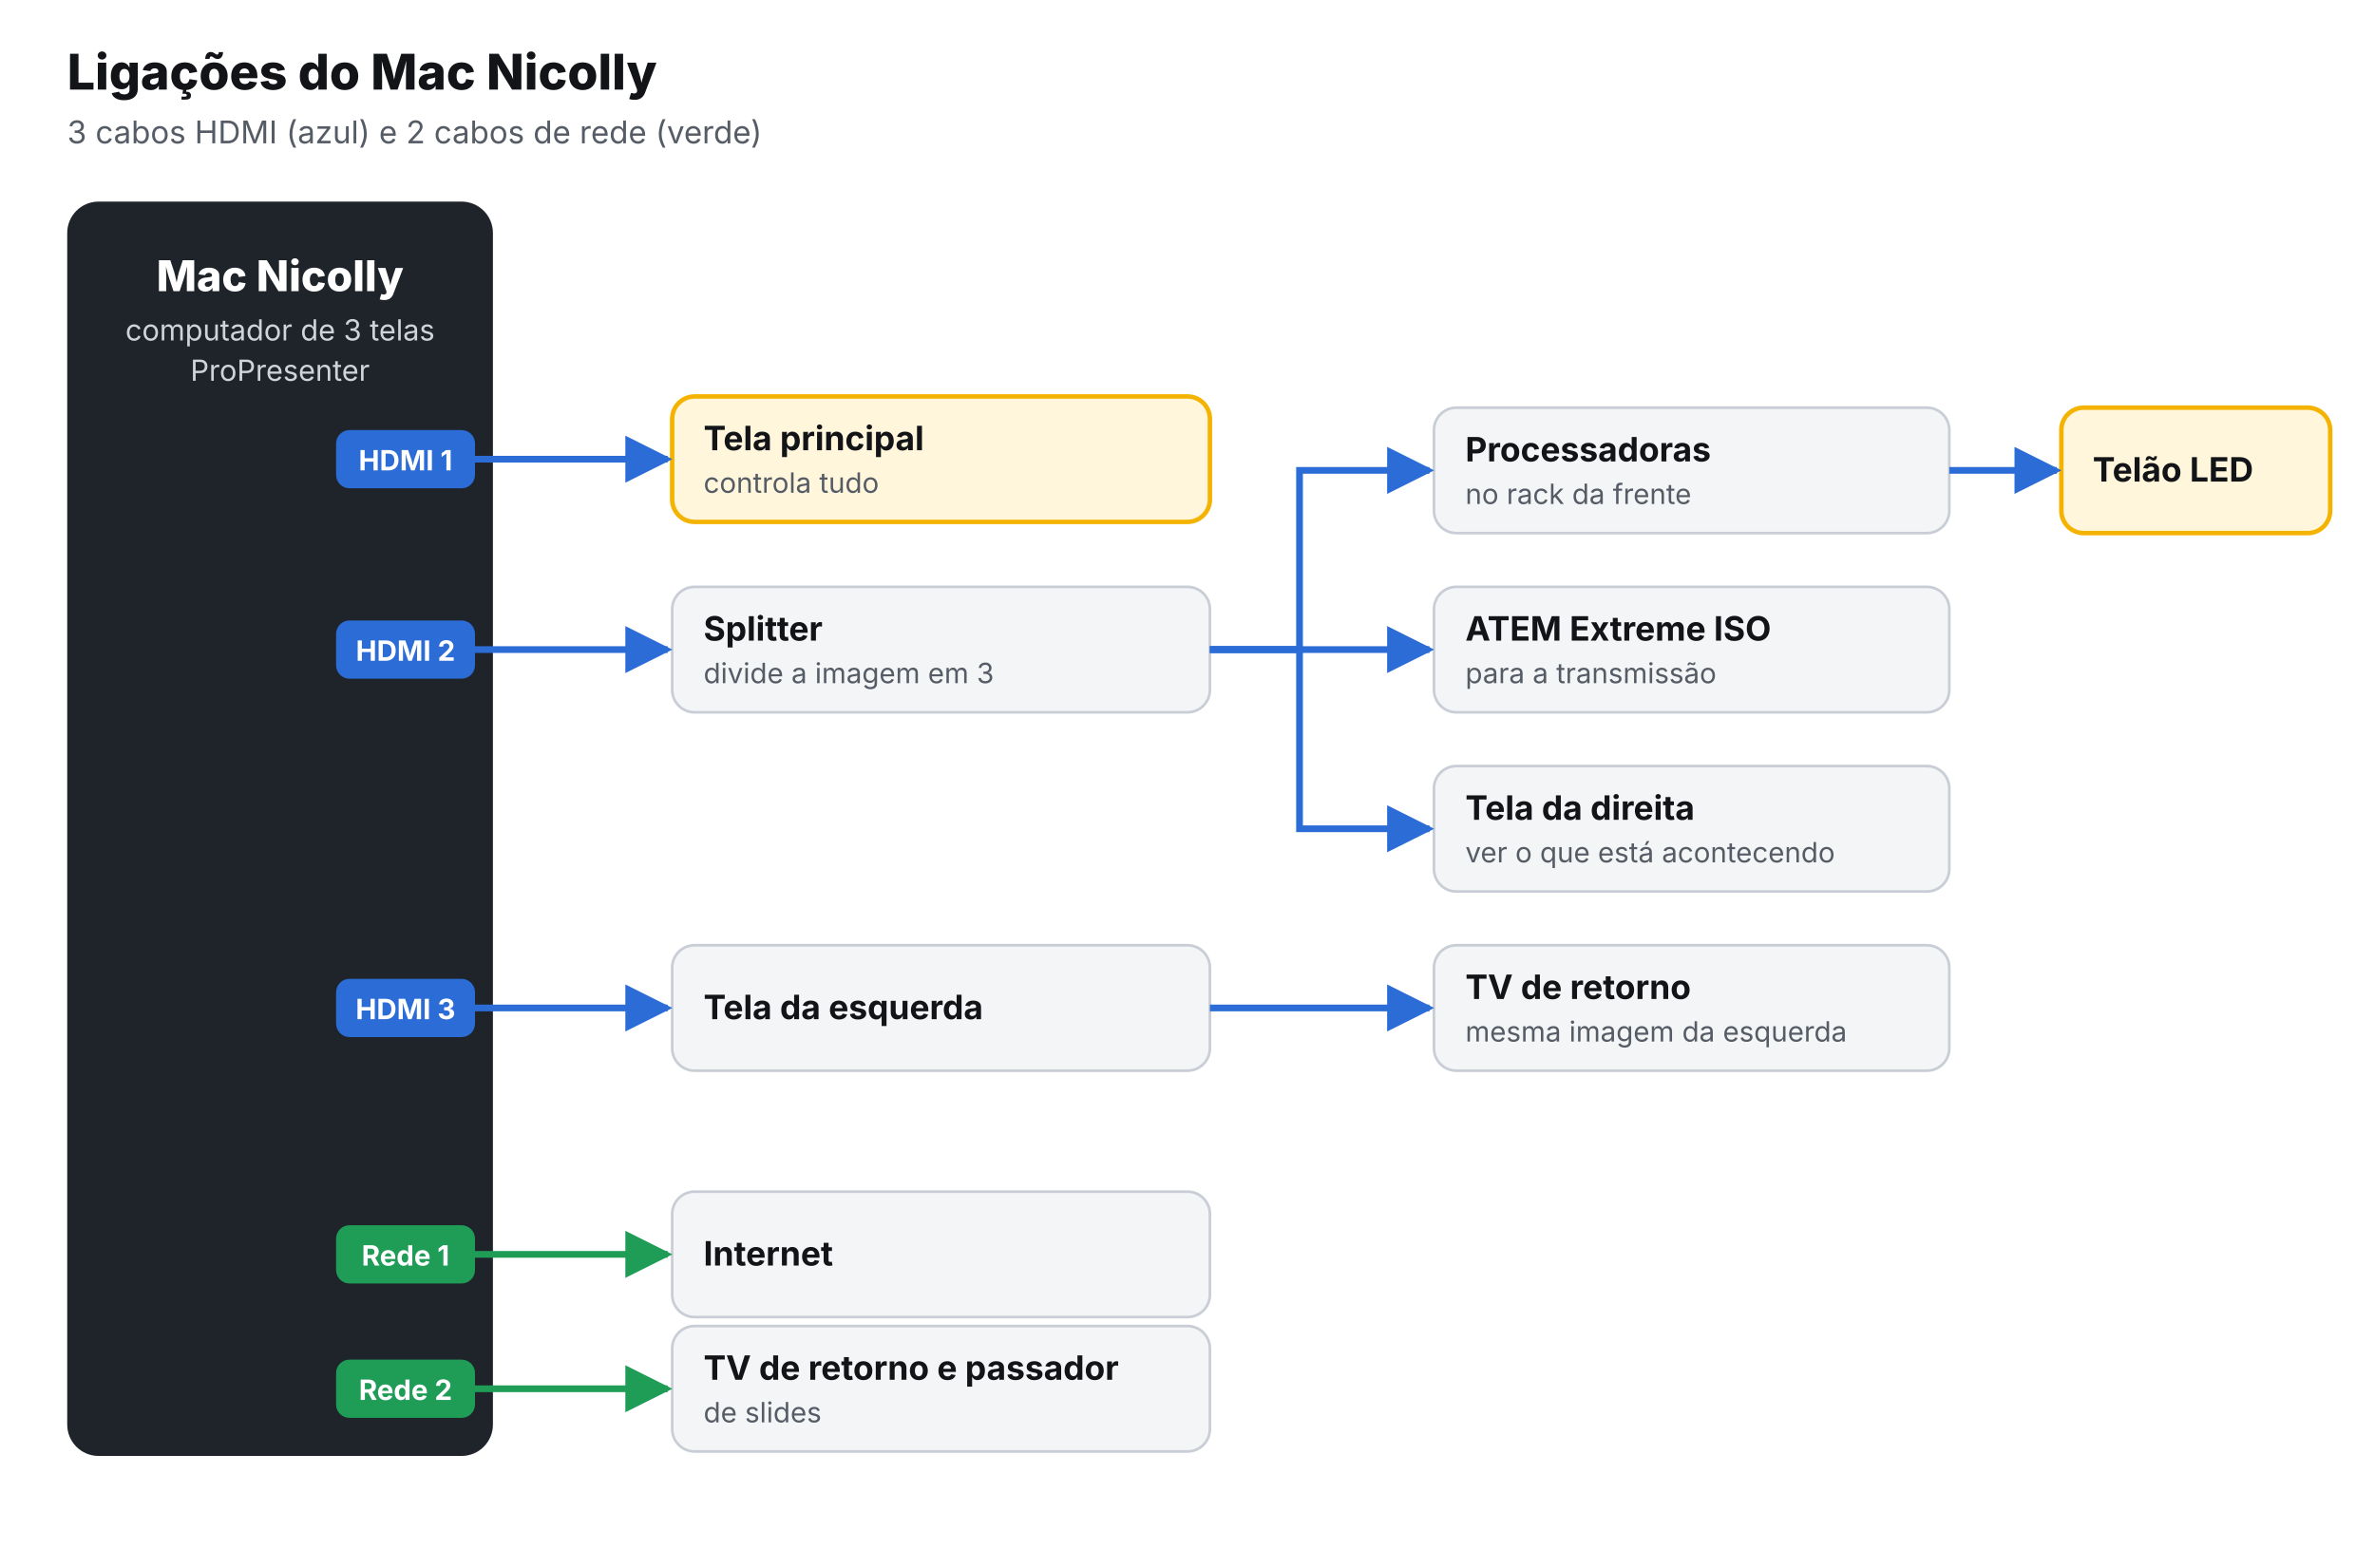
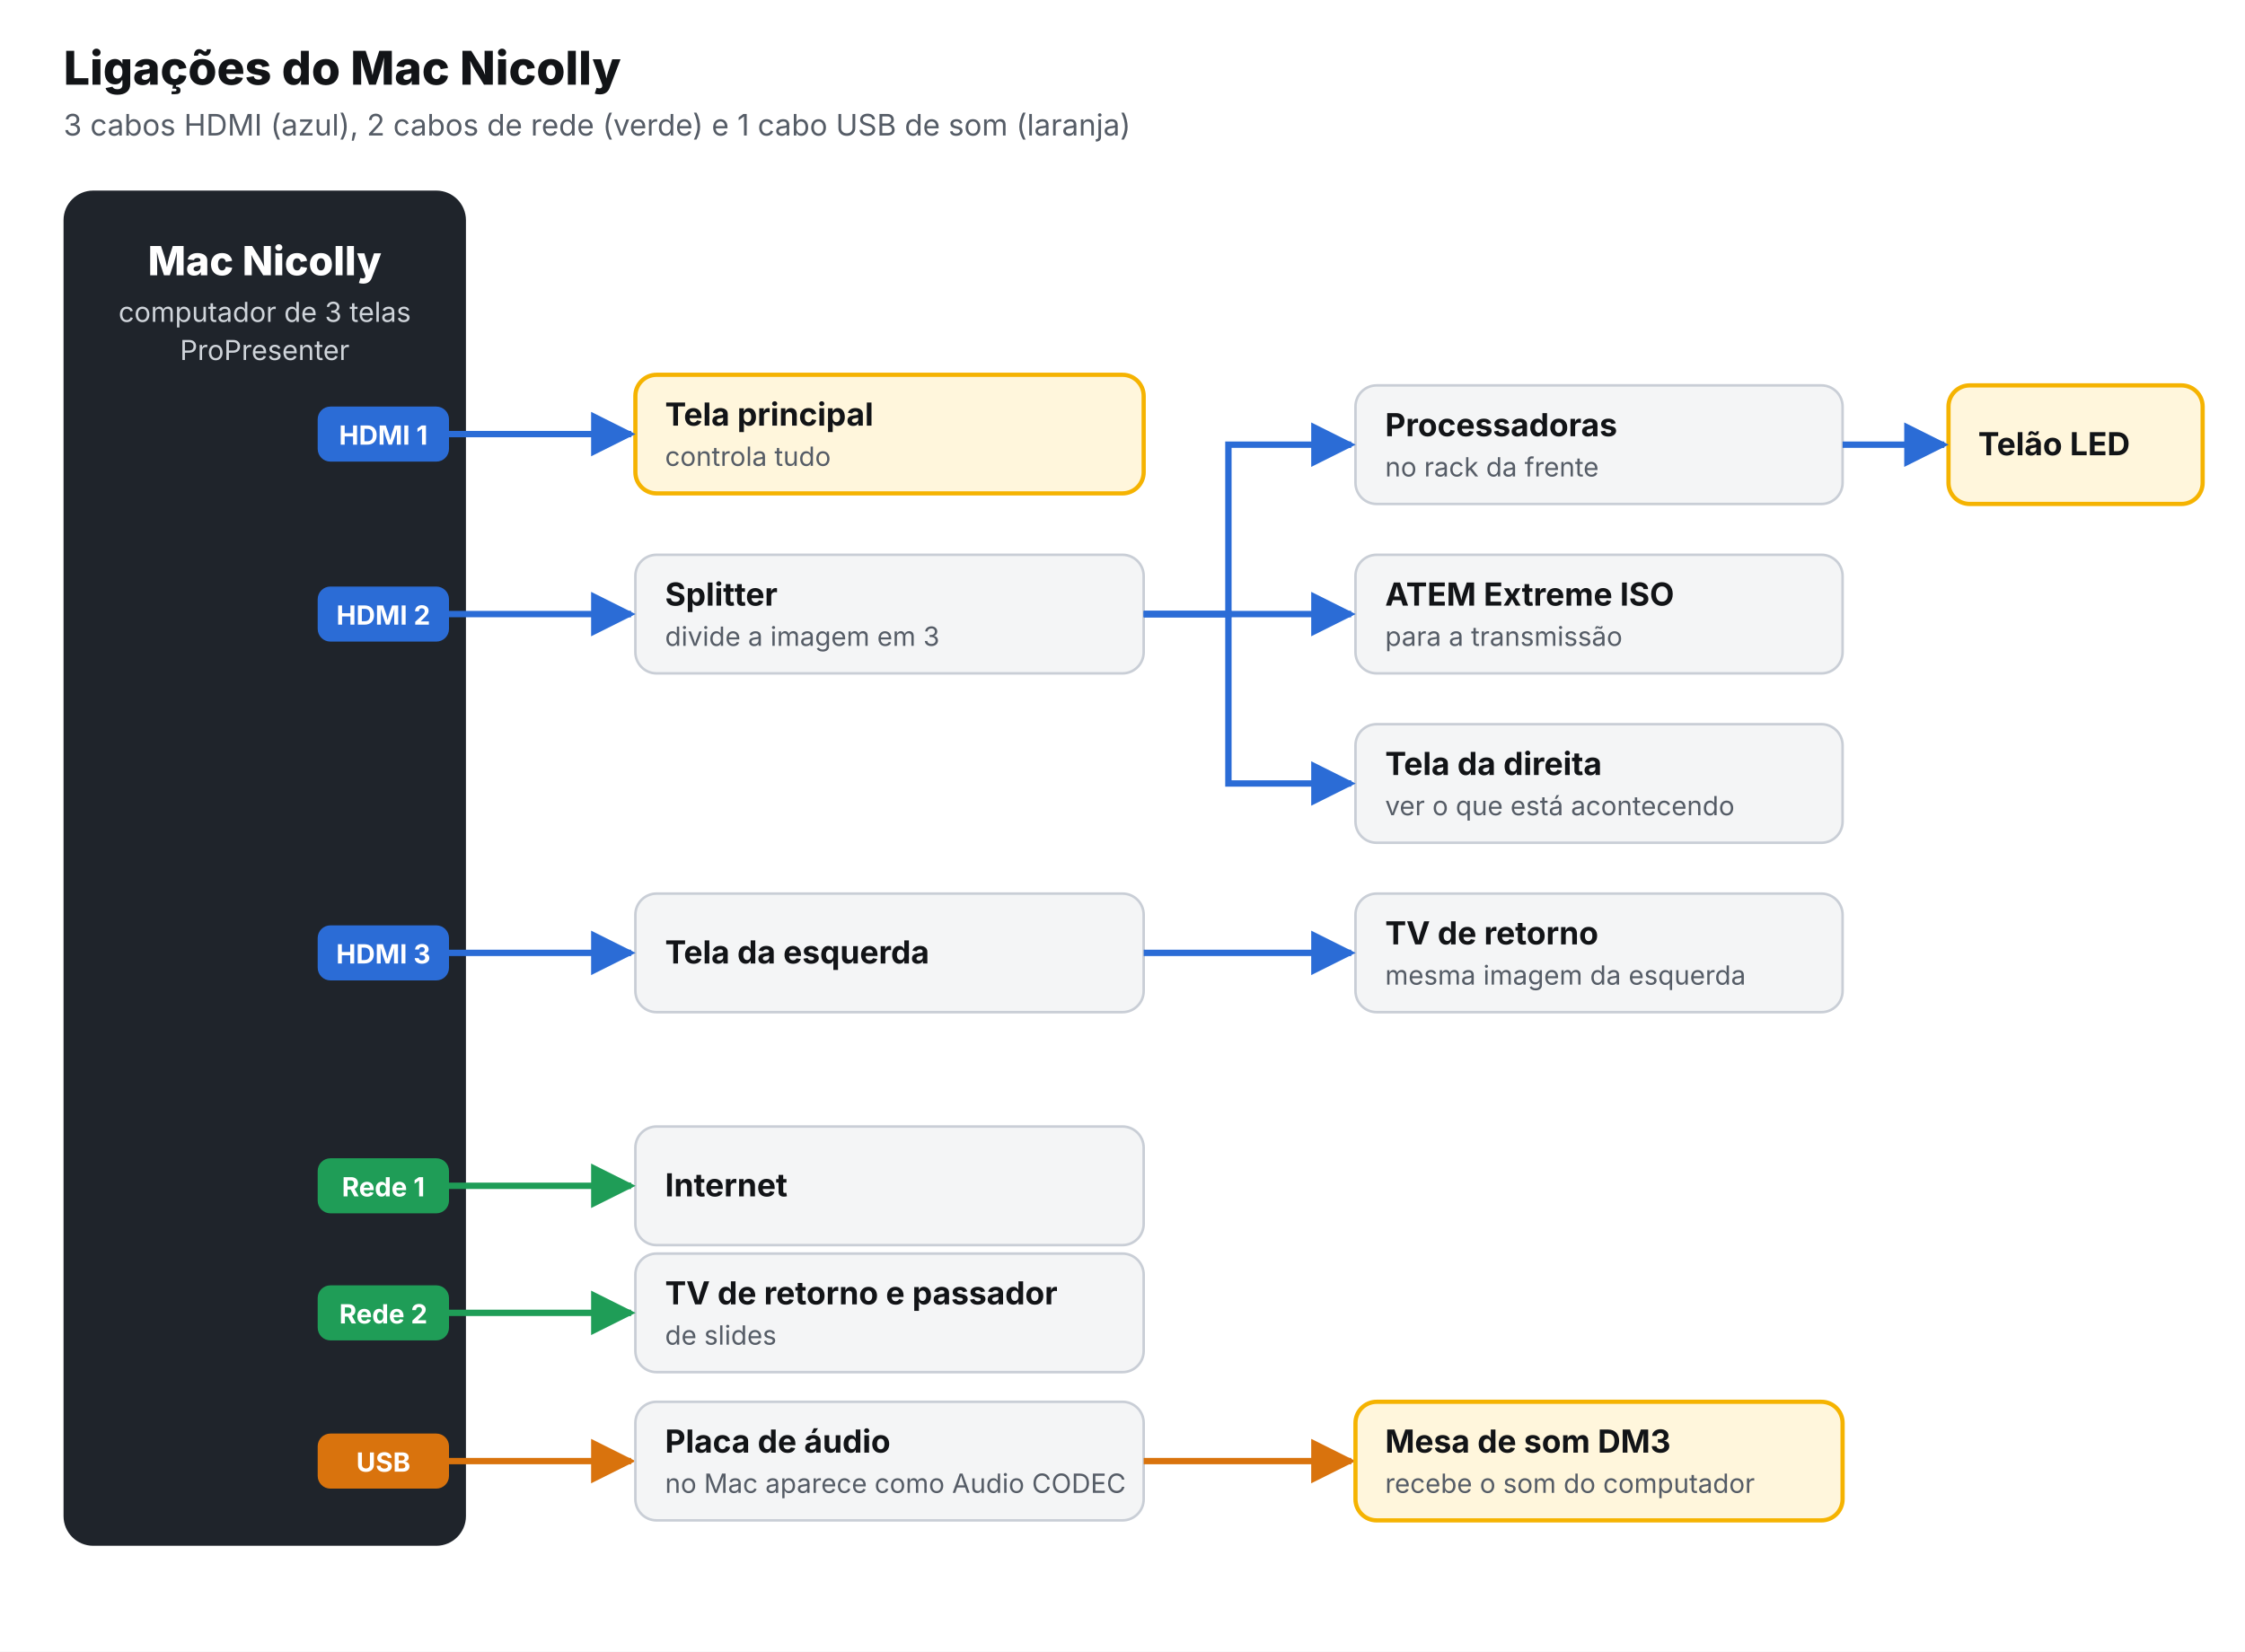
- <svg xmlns="http://www.w3.org/2000/svg" viewBox="0 0 1060 700" font-family="Inter,Arial,sans-serif">
-   <rect width="1060" height="700" fill="#ffffff" />
+ <svg xmlns="http://www.w3.org/2000/svg" viewBox="0 0 1060 780" font-family="Inter,Arial,sans-serif">
+   <rect width="1060" height="780" fill="#ffffff" />
  <defs>
    <marker id="ab" viewBox="0 0 10 10" refX="9" refY="5" markerWidth="7" markerHeight="7" orient="auto">
      <path d="M0 0L10 5L0 10z" fill="#2b6cd6" />
    </marker>
    <marker id="ag" viewBox="0 0 10 10" refX="9" refY="5" markerWidth="7" markerHeight="7" orient="auto">
      <path d="M0 0L10 5L0 10z" fill="#1f9d57" />
    </marker>
+     <marker id="ao" viewBox="0 0 10 10" refX="9" refY="5" markerWidth="7" markerHeight="7" orient="auto">
+       <path d="M0 0L10 5L0 10z" fill="#d9730d" />
+     </marker>
  </defs>
  <text x="30" y="40" fill="#121417" font-size="22" font-weight="800">Ligações do Mac Nicolly</text>
-   <text x="30" y="64" fill="#555c66" font-size="14">3 cabos HDMI (azul) e 2 cabos de rede (verde)</text>
-   <rect x="30" y="90" width="190" height="560" rx="14" fill="#1f242b" />
+   <text x="30" y="64" fill="#555c66" font-size="14">3 cabos HDMI (azul), 2 cabos de rede (verde) e 1 cabo USB de som (laranja)</text>
+   <rect x="30" y="90" width="190" height="640" rx="14" fill="#1f242b" />
  <text x="125" y="130" text-anchor="middle" fill="#ffffff" font-size="19" font-weight="800">Mac Nicolly</text>
  <text x="125" y="152" text-anchor="middle" fill="#cfd4da" font-size="13">computador de 3 telas</text>
  <text x="125" y="170" text-anchor="middle" fill="#cfd4da" font-size="13">ProPresenter</text>
  <rect x="150" y="192" width="62" height="26" rx="6" fill="#2b6cd6" />
  <text x="181" y="210" text-anchor="middle" fill="#fff" font-size="12.5" font-weight="700">HDMI 1</text>
  <rect x="150" y="277" width="62" height="26" rx="6" fill="#2b6cd6" />
  <text x="181" y="295" text-anchor="middle" fill="#fff" font-size="12.5" font-weight="700">HDMI 2</text>
  <rect x="150" y="437" width="62" height="26" rx="6" fill="#2b6cd6" />
  <text x="181" y="455" text-anchor="middle" fill="#fff" font-size="12.5" font-weight="700">HDMI 3</text>
  <rect x="150" y="547" width="62" height="26" rx="6" fill="#1f9d57" />
  <text x="181" y="565" text-anchor="middle" fill="#fff" font-size="12.5" font-weight="700">Rede 1</text>
  <rect x="150" y="607" width="62" height="26" rx="6" fill="#1f9d57" />
  <text x="181" y="625" text-anchor="middle" fill="#fff" font-size="12.5" font-weight="700">Rede 2</text>
  <rect x="300" y="177" width="240" height="56" rx="10" fill="#fff6dc" stroke="#f5b301" stroke-width="2" />
  <text x="314" y="201" fill="#121417" font-size="15" font-weight="700">Tela principal</text>
  <text x="314" y="220" fill="#555c66" font-size="12.5">controla tudo</text>
  <path d="M212 205H298" fill="none" stroke="#2b6cd6" stroke-width="3" marker-end="url(#ab)" />
  <rect x="300" y="262" width="240" height="56" rx="10" fill="#f4f5f6" stroke="#c9ced6" stroke-width="1.2" />
  <text x="314" y="286" fill="#121417" font-size="15" font-weight="700">Splitter</text>
  <text x="314" y="305" fill="#555c66" font-size="12.5">divide a imagem em 3</text>
  <path d="M212 290H298" fill="none" stroke="#2b6cd6" stroke-width="3" marker-end="url(#ab)" />
  <rect x="640" y="182" width="230" height="56" rx="10" fill="#f4f5f6" stroke="#c9ced6" stroke-width="1.2" />
  <text x="654" y="206" fill="#121417" font-size="15" font-weight="700">Processadoras</text>
  <text x="654" y="225" fill="#555c66" font-size="12.5">no rack da frente</text>
  <path d="M540 290H580V210H638" fill="none" stroke="#2b6cd6" stroke-width="3" marker-end="url(#ab)" />
  <rect x="640" y="262" width="230" height="56" rx="10" fill="#f4f5f6" stroke="#c9ced6" stroke-width="1.2" />
  <text x="654" y="286" fill="#121417" font-size="15" font-weight="700">ATEM Extreme ISO</text>
  <text x="654" y="305" fill="#555c66" font-size="12.5">para a transmissão</text>
  <path d="M540 290H580V290H638" fill="none" stroke="#2b6cd6" stroke-width="3" marker-end="url(#ab)" />
  <rect x="640" y="342" width="230" height="56" rx="10" fill="#f4f5f6" stroke="#c9ced6" stroke-width="1.2" />
  <text x="654" y="366" fill="#121417" font-size="15" font-weight="700">Tela da direita</text>
  <text x="654" y="385" fill="#555c66" font-size="12.5">ver o que está acontecendo</text>
  <path d="M540 290H580V370H638" fill="none" stroke="#2b6cd6" stroke-width="3" marker-end="url(#ab)" />
  <rect x="920" y="182" width="120" height="56" rx="10" fill="#fff6dc" stroke="#f5b301" stroke-width="2" />
  <text x="934" y="215.0" fill="#121417" font-size="15" font-weight="700">Telão LED</text>
  <path d="M870 210H918" fill="none" stroke="#2b6cd6" stroke-width="3" marker-end="url(#ab)" />
  <rect x="300" y="422" width="240" height="56" rx="10" fill="#f4f5f6" stroke="#c9ced6" stroke-width="1.2" />
  <text x="314" y="455.0" fill="#121417" font-size="15" font-weight="700">Tela da esquerda</text>
  <path d="M212 450H298" fill="none" stroke="#2b6cd6" stroke-width="3" marker-end="url(#ab)" />
  <rect x="640" y="422" width="230" height="56" rx="10" fill="#f4f5f6" stroke="#c9ced6" stroke-width="1.2" />
  <text x="654" y="446" fill="#121417" font-size="15" font-weight="700">TV de retorno</text>
  <text x="654" y="465" fill="#555c66" font-size="12.5">mesma imagem da esquerda</text>
  <path d="M540 450H638" fill="none" stroke="#2b6cd6" stroke-width="3" marker-end="url(#ab)" />
  <rect x="300" y="532" width="240" height="56" rx="10" fill="#f4f5f6" stroke="#c9ced6" stroke-width="1.2" />
  <text x="314" y="565.0" fill="#121417" font-size="15" font-weight="700">Internet</text>
  <path d="M212 560H298" fill="none" stroke="#1f9d57" stroke-width="3" marker-end="url(#ag)" />
  <rect x="300" y="592" width="240" height="56" rx="10" fill="#f4f5f6" stroke="#c9ced6" stroke-width="1.2" />
  <text x="314" y="616" fill="#121417" font-size="15" font-weight="700">TV de retorno e passador</text>
  <text x="314" y="635" fill="#555c66" font-size="12.5">de slides</text>
  <path d="M212 620H298" fill="none" stroke="#1f9d57" stroke-width="3" marker-end="url(#ag)" />
+   <rect x="150" y="677" width="62" height="26" rx="6" fill="#d9730d" />
+   <text x="181" y="695" text-anchor="middle" fill="#fff" font-size="12.5" font-weight="700">USB</text>
+   <path d="M212 690H298" fill="none" stroke="#d9730d" stroke-width="3" marker-end="url(#ao)" />
+   <rect x="300" y="662" width="240" height="56" rx="10" fill="#f4f5f6" stroke="#c9ced6" stroke-width="1.2" />
+   <text x="314" y="686" fill="#121417" font-size="15" font-weight="700">Placa de áudio</text>
+   <text x="314" y="705" fill="#555c66" font-size="12.5">no Mac aparece como Audio CODEC</text>
+   <path d="M540 690H638" fill="none" stroke="#d9730d" stroke-width="3" marker-end="url(#ao)" />
+   <rect x="640" y="662" width="230" height="56" rx="10" fill="#fff6dc" stroke="#f5b301" stroke-width="2" />
+   <text x="654" y="686" fill="#121417" font-size="15" font-weight="700">Mesa de som DM3</text>
+   <text x="654" y="705" fill="#555c66" font-size="12.5">recebe o som do computador</text>
</svg>
